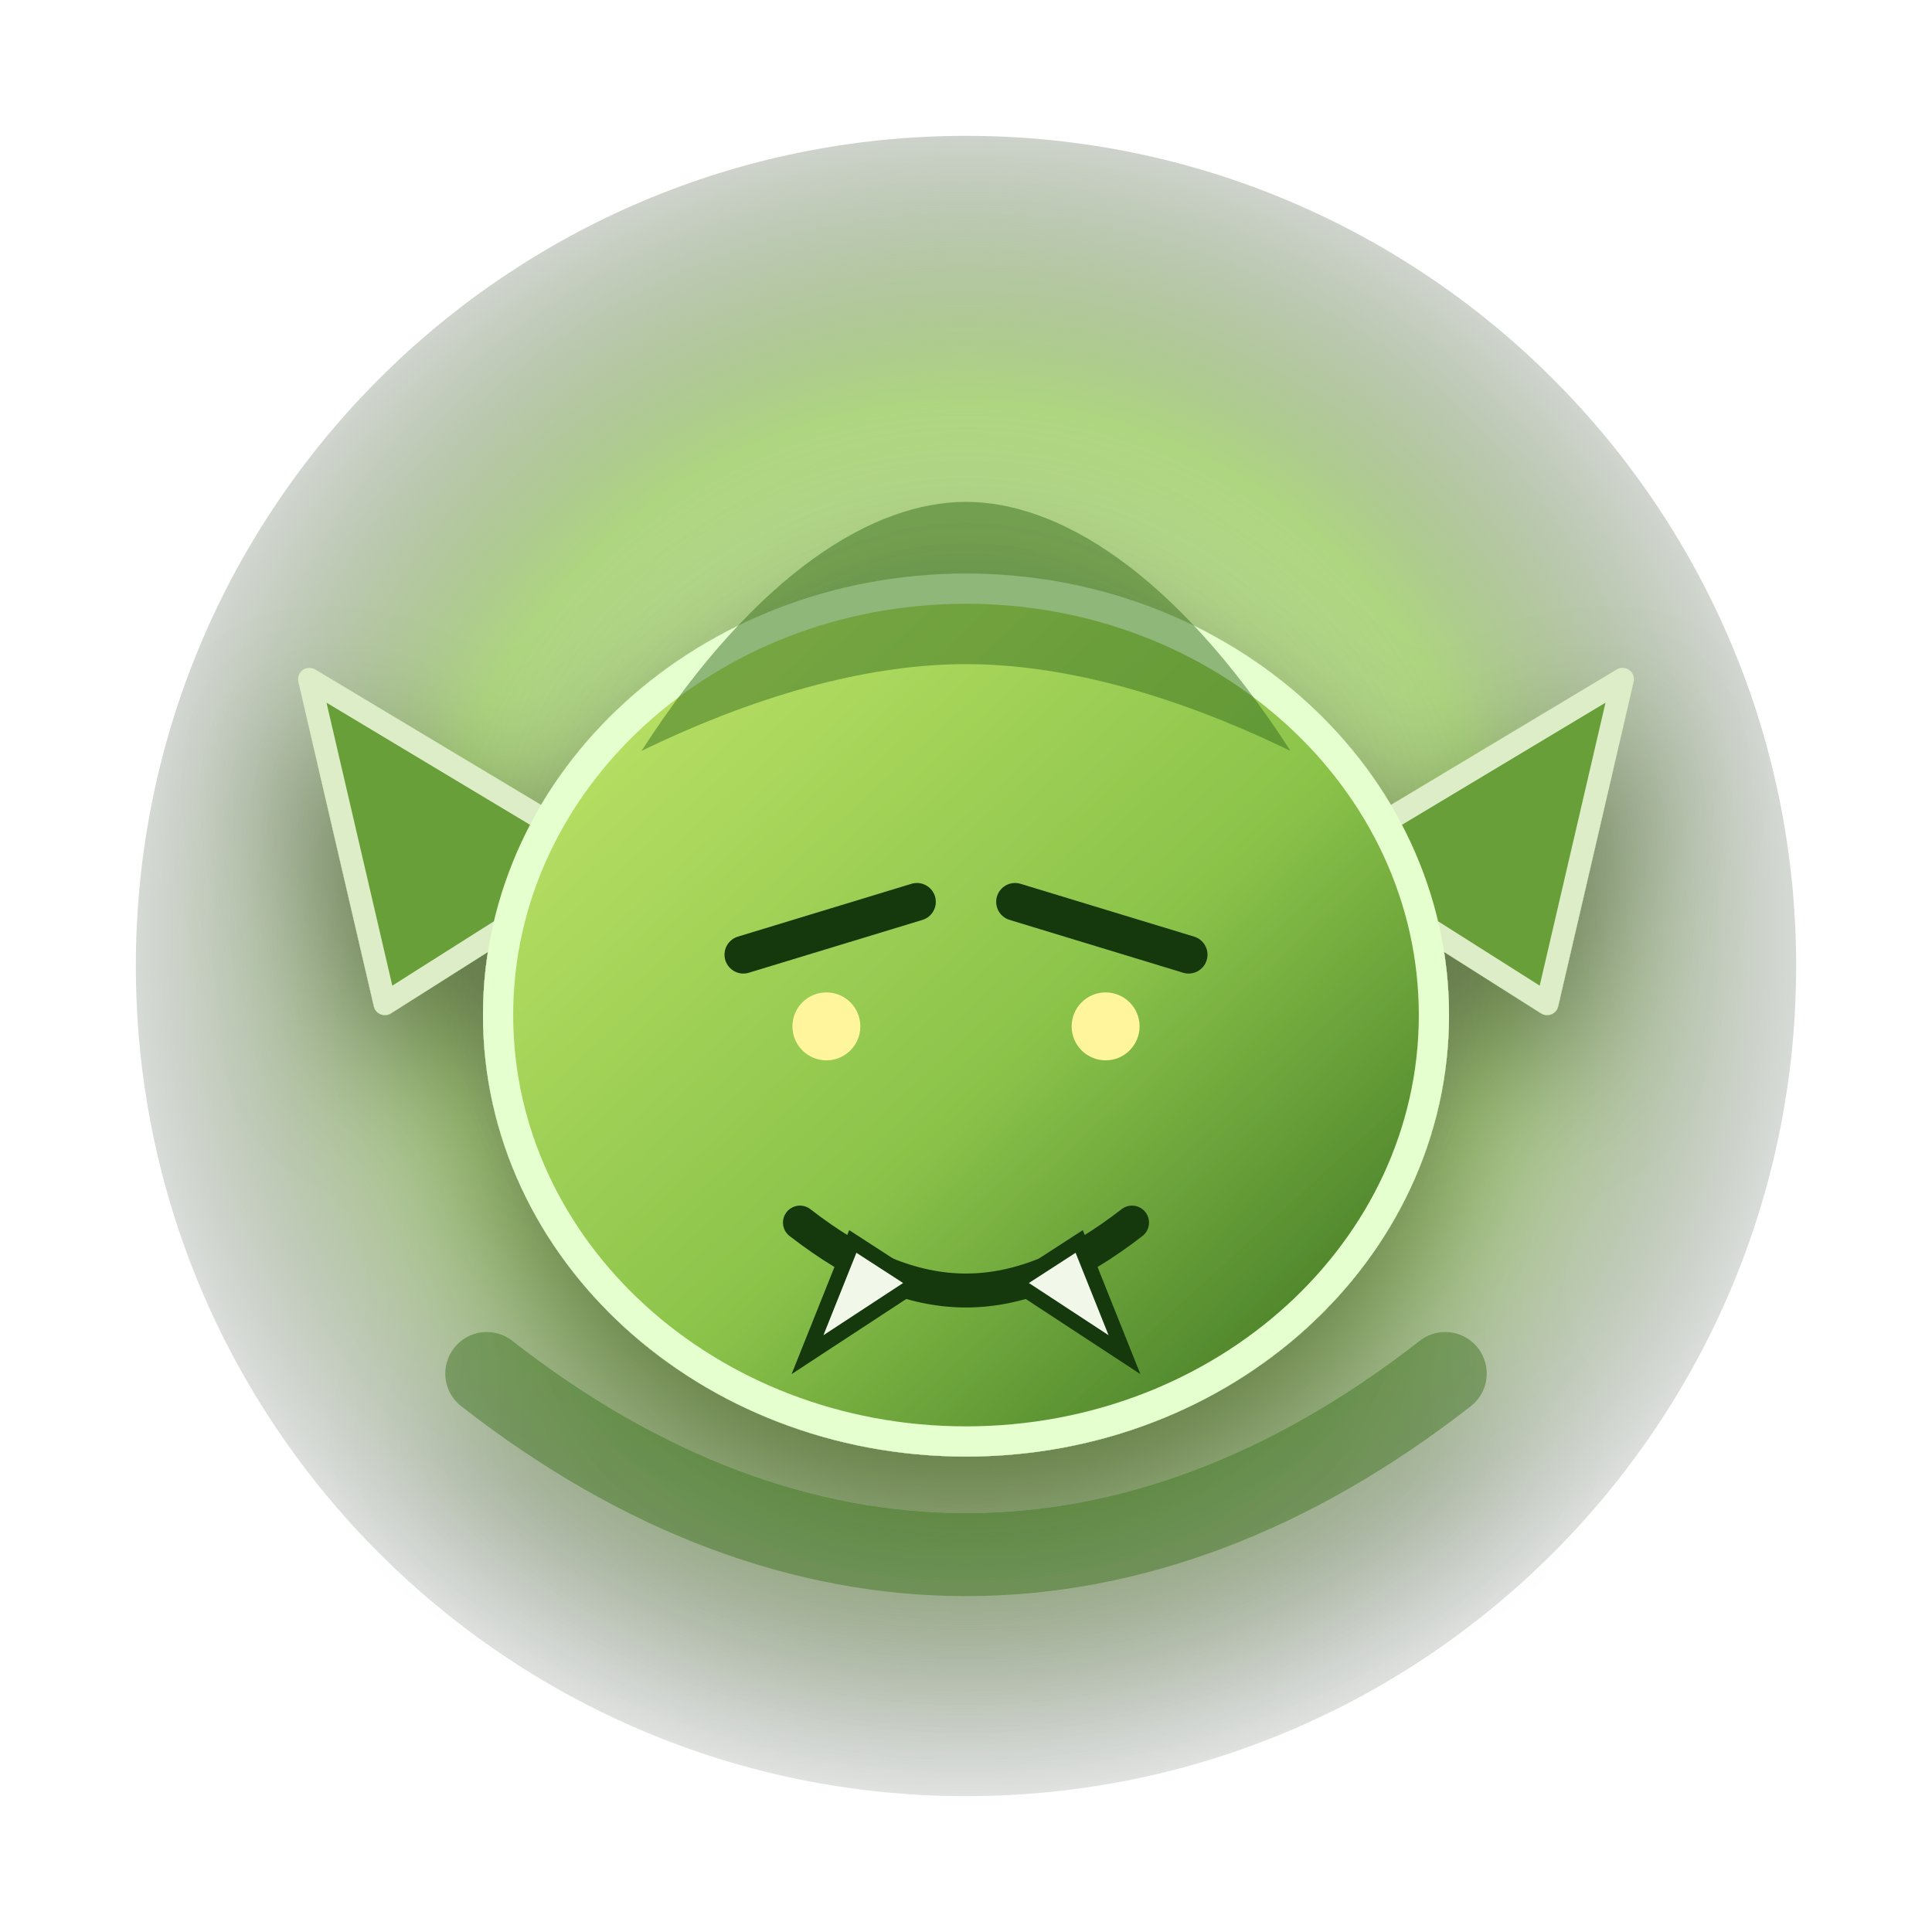
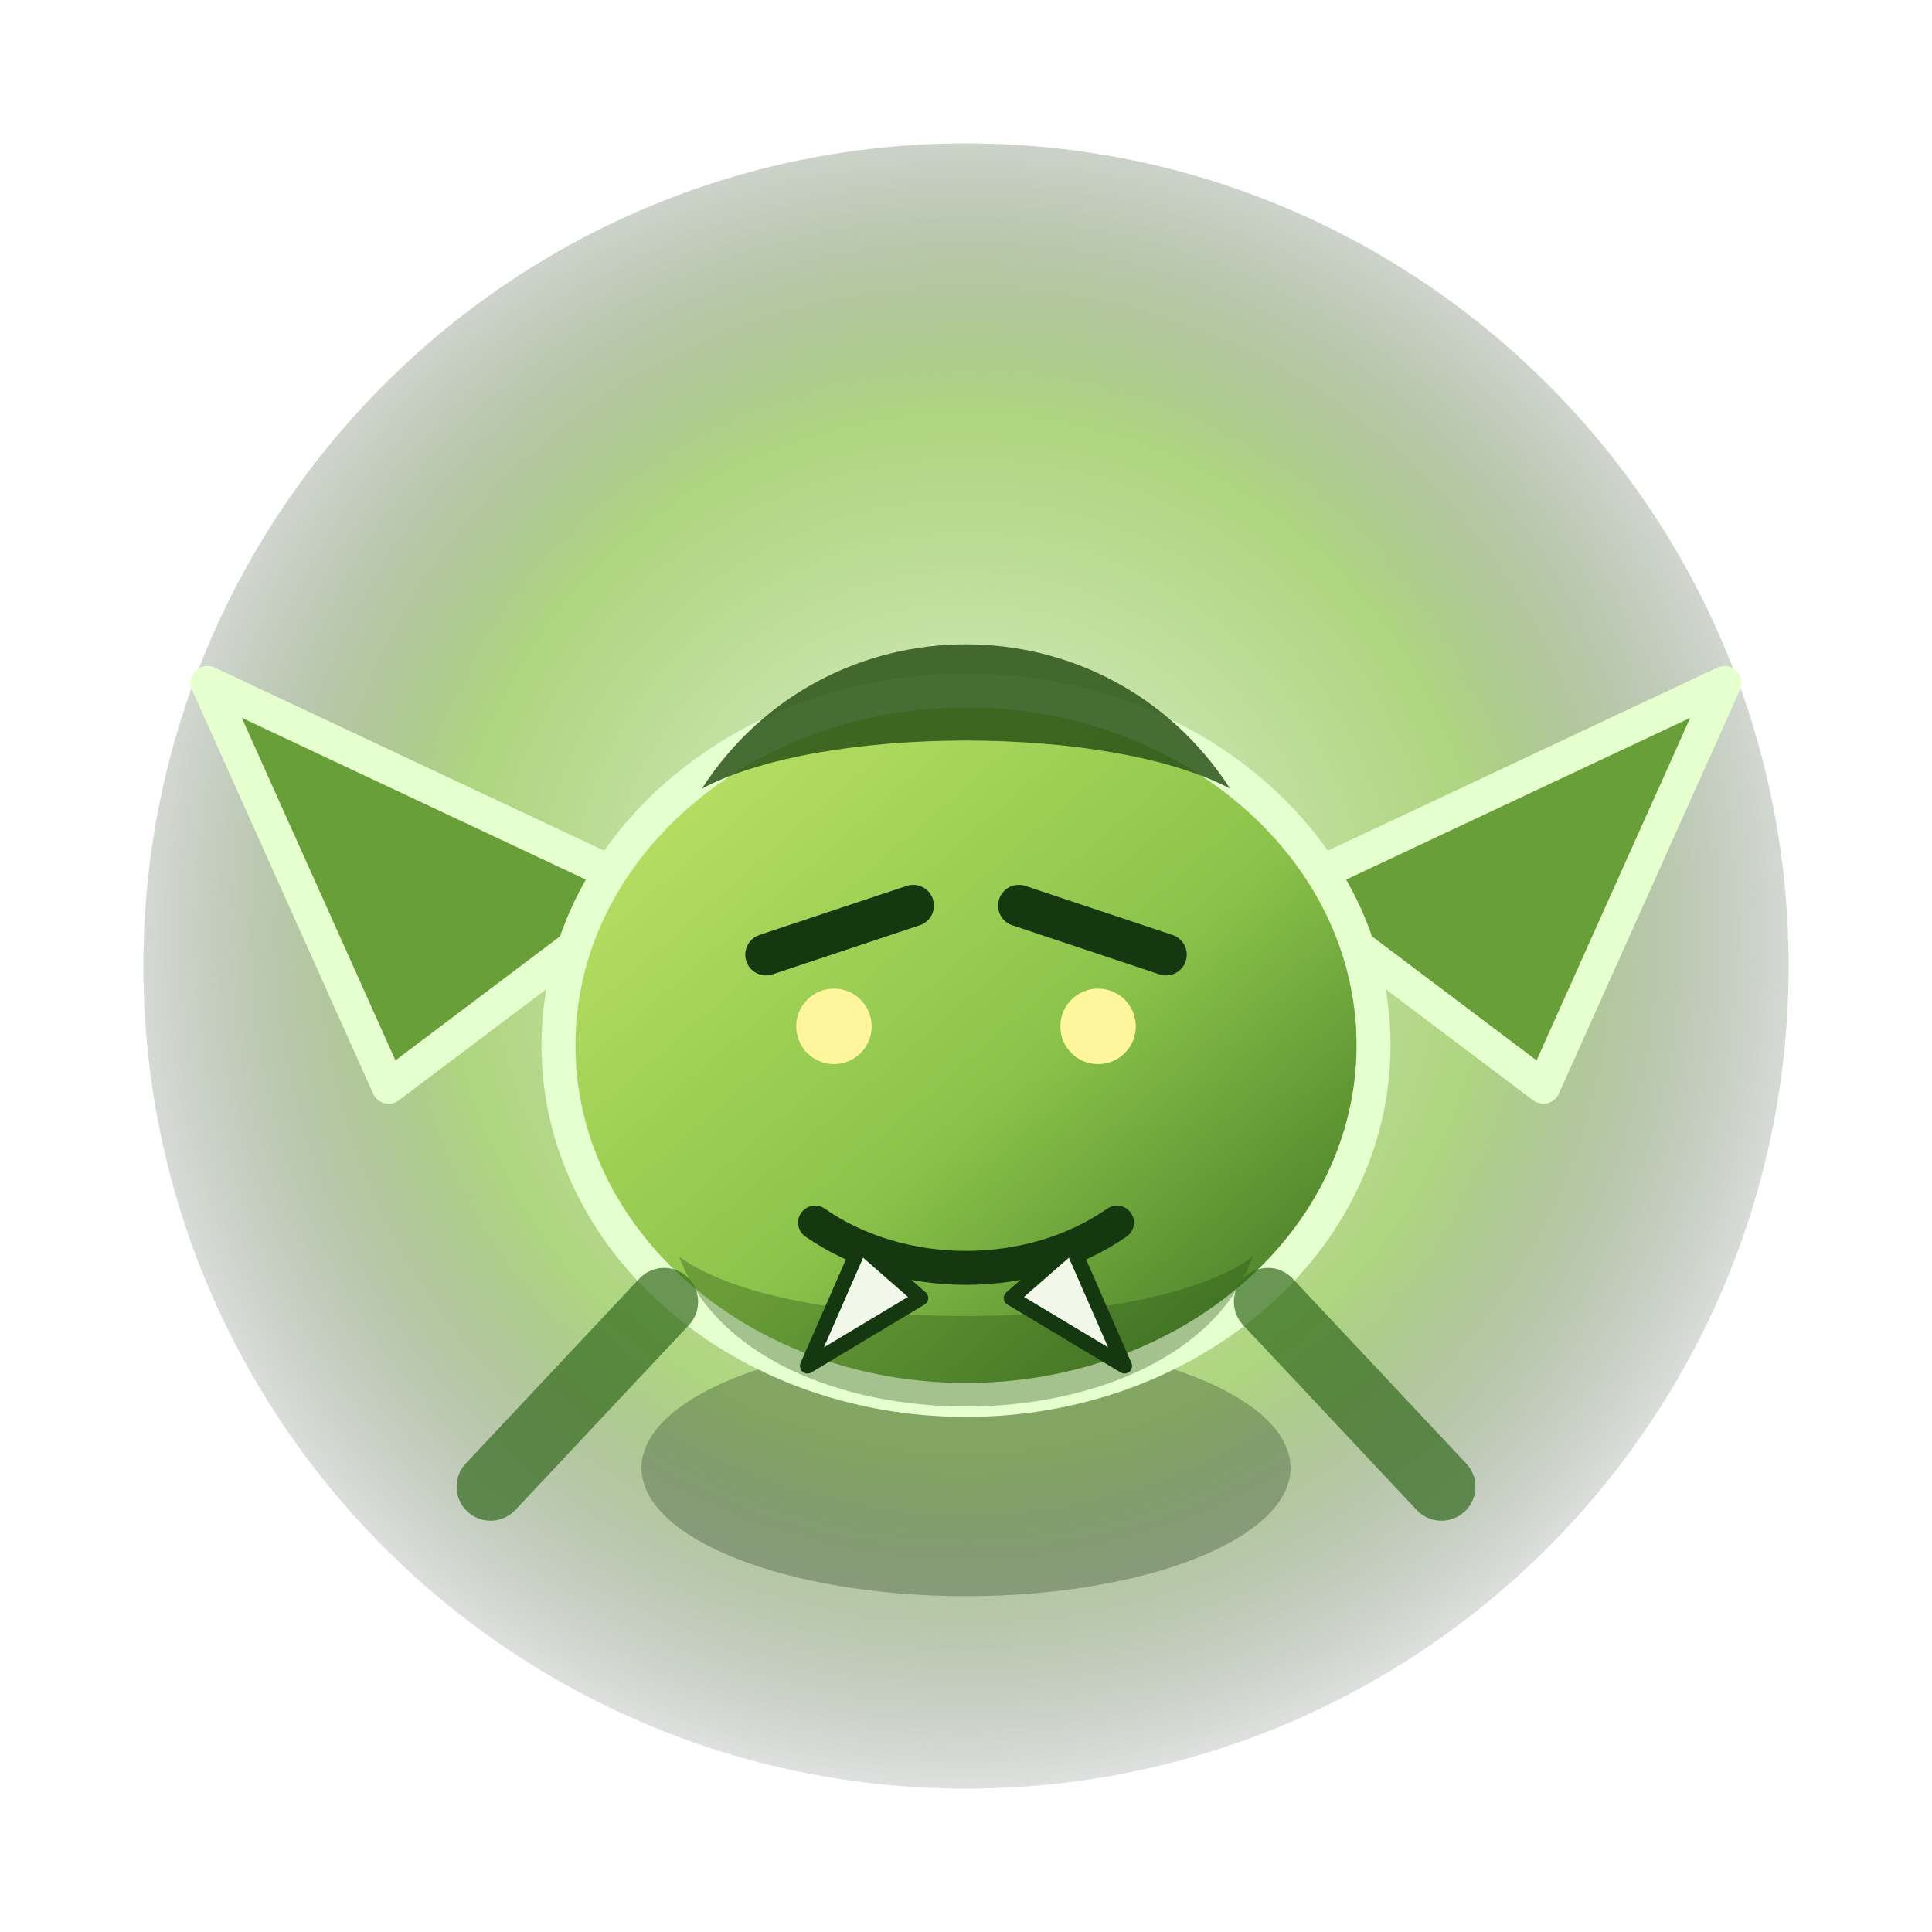
<svg xmlns="http://www.w3.org/2000/svg" width="1024" height="1024" viewBox="0 0 512 512" role="img" aria-label="Goblin race sprite">
  <defs>
-     <radialGradient id="goblinGlow" cx="50%" cy="48%" r="58%">
-       <stop offset="0%" stop-color="#dcedc8" stop-opacity="0.95" />
-       <stop offset="56%" stop-color="#8bc34a" stop-opacity="0.7" />
+     <radialGradient id="glow" cx="50%" cy="48%" r="58%">
+       <stop offset="0%" stop-color="#f1f8e9" stop-opacity="0.95" />
+       <stop offset="55%" stop-color="#8bc34a" stop-opacity="0.7" />
      <stop offset="100%" stop-color="#0b1020" stop-opacity="0" />
    </radialGradient>
-     <linearGradient id="goblinBody" x1="0" x2="1" y1="0" y2="1">
+     <linearGradient id="body" x1="0" y1="0" x2="1" y2="1">
      <stop offset="0%" stop-color="#c5e86c" />
      <stop offset="55%" stop-color="#8bc34a" />
      <stop offset="100%" stop-color="#33691e" />
    </linearGradient>
-     <filter id="shadow" x="-40%" y="-40%" width="180%" height="180%">
-       <feDropShadow dx="0" dy="16" stdDeviation="18" flood-color="#000" flood-opacity="0.45" />
-     </filter>
  </defs>
-   <circle cx="256" cy="256" r="220" fill="url(#goblinGlow)" />
-   <g filter="url(#shadow)">
-     <path d="M162 228l-80-48 20 86z" fill="#689f38" stroke="#dcedc8" stroke-width="6" stroke-linejoin="round" />
-     <path d="M350 228l80-48-20 86z" fill="#689f38" stroke="#dcedc8" stroke-width="6" stroke-linejoin="round" />
-     <ellipse cx="256" cy="269" rx="124" ry="113" fill="url(#goblinBody)" stroke="#e6ffcf" stroke-width="8" />
-     <path d="M170 199c31-48 62-66 86-66s55 18 86 66c-33-16-62-23-86-23s-53 7-86 23z" fill="#33691e" opacity="0.48" />
-     <path d="M197 253l46-14" stroke="#153810" stroke-width="10" stroke-linecap="round" />
-     <path d="M315 253l-46-14" stroke="#153810" stroke-width="10" stroke-linecap="round" />
-     <circle cx="219" cy="272" r="9" fill="#fff59d" />
-     <circle cx="293" cy="272" r="9" fill="#fff59d" />
-     <path d="M212 324c31 24 57 24 88 0" fill="none" stroke="#153810" stroke-width="9" stroke-linecap="round" />
-     <path d="M226 329l-12 30 29-19zM286 329l12 30-29-19z" fill="#f1f8e9" stroke="#153810" stroke-width="4" />
-     <path d="M129 364c41 32 84 48 127 48s86-16 127-48" fill="none" stroke="#33691e" stroke-width="22" stroke-linecap="round" opacity="0.45" />
+   <circle cx="256" cy="256" r="218" fill="url(#glow)" />
+   <g stroke-linecap="round" stroke-linejoin="round">
+     <ellipse cx="256" cy="389" rx="86" ry="34" fill="#10270d" opacity="0.28" />
+     <path d="M172 236 L55 181 L103 288 Z" fill="#689f38" stroke="#e6ffcf" stroke-width="9" />
+     <path d="M340 236 L457 181 L409 288 Z" fill="#689f38" stroke="#e6ffcf" stroke-width="9" />
+     <ellipse cx="256" cy="277" rx="108" ry="94" fill="url(#body)" stroke="#e6ffcf" stroke-width="9" />
+     <path d="M186 209 C219 158 293 158 326 209 C294 192 218 192 186 209 Z" fill="#244d13" opacity="0.82" />
+     <path d="M180 333 C199 386 313 386 332 333 C304 354 208 354 180 333 Z" fill="#244d13" opacity="0.34" />
+     <path d="M203 253 L242 240" stroke="#153810" stroke-width="11" />
+     <path d="M309 253 L270 240" stroke="#153810" stroke-width="11" />
+     <circle cx="221" cy="272" r="10" fill="#fff59d" />
+     <circle cx="291" cy="272" r="10" fill="#fff59d" />
+     <path d="M216 324 C239 340 273 340 296 324" fill="none" stroke="#153810" stroke-width="9" />
+     <path d="M228 330 L214 362 L244 344 Z" fill="#f1f8e9" stroke="#153810" stroke-width="4" />
+     <path d="M284 330 L298 362 L268 344 Z" fill="#f1f8e9" stroke="#153810" stroke-width="4" />
+     <path d="M176 345 L130 394" stroke="#33691e" stroke-width="18" opacity="0.7" />
+     <path d="M336 345 L382 394" stroke="#33691e" stroke-width="18" opacity="0.7" />
  </g>
</svg>
